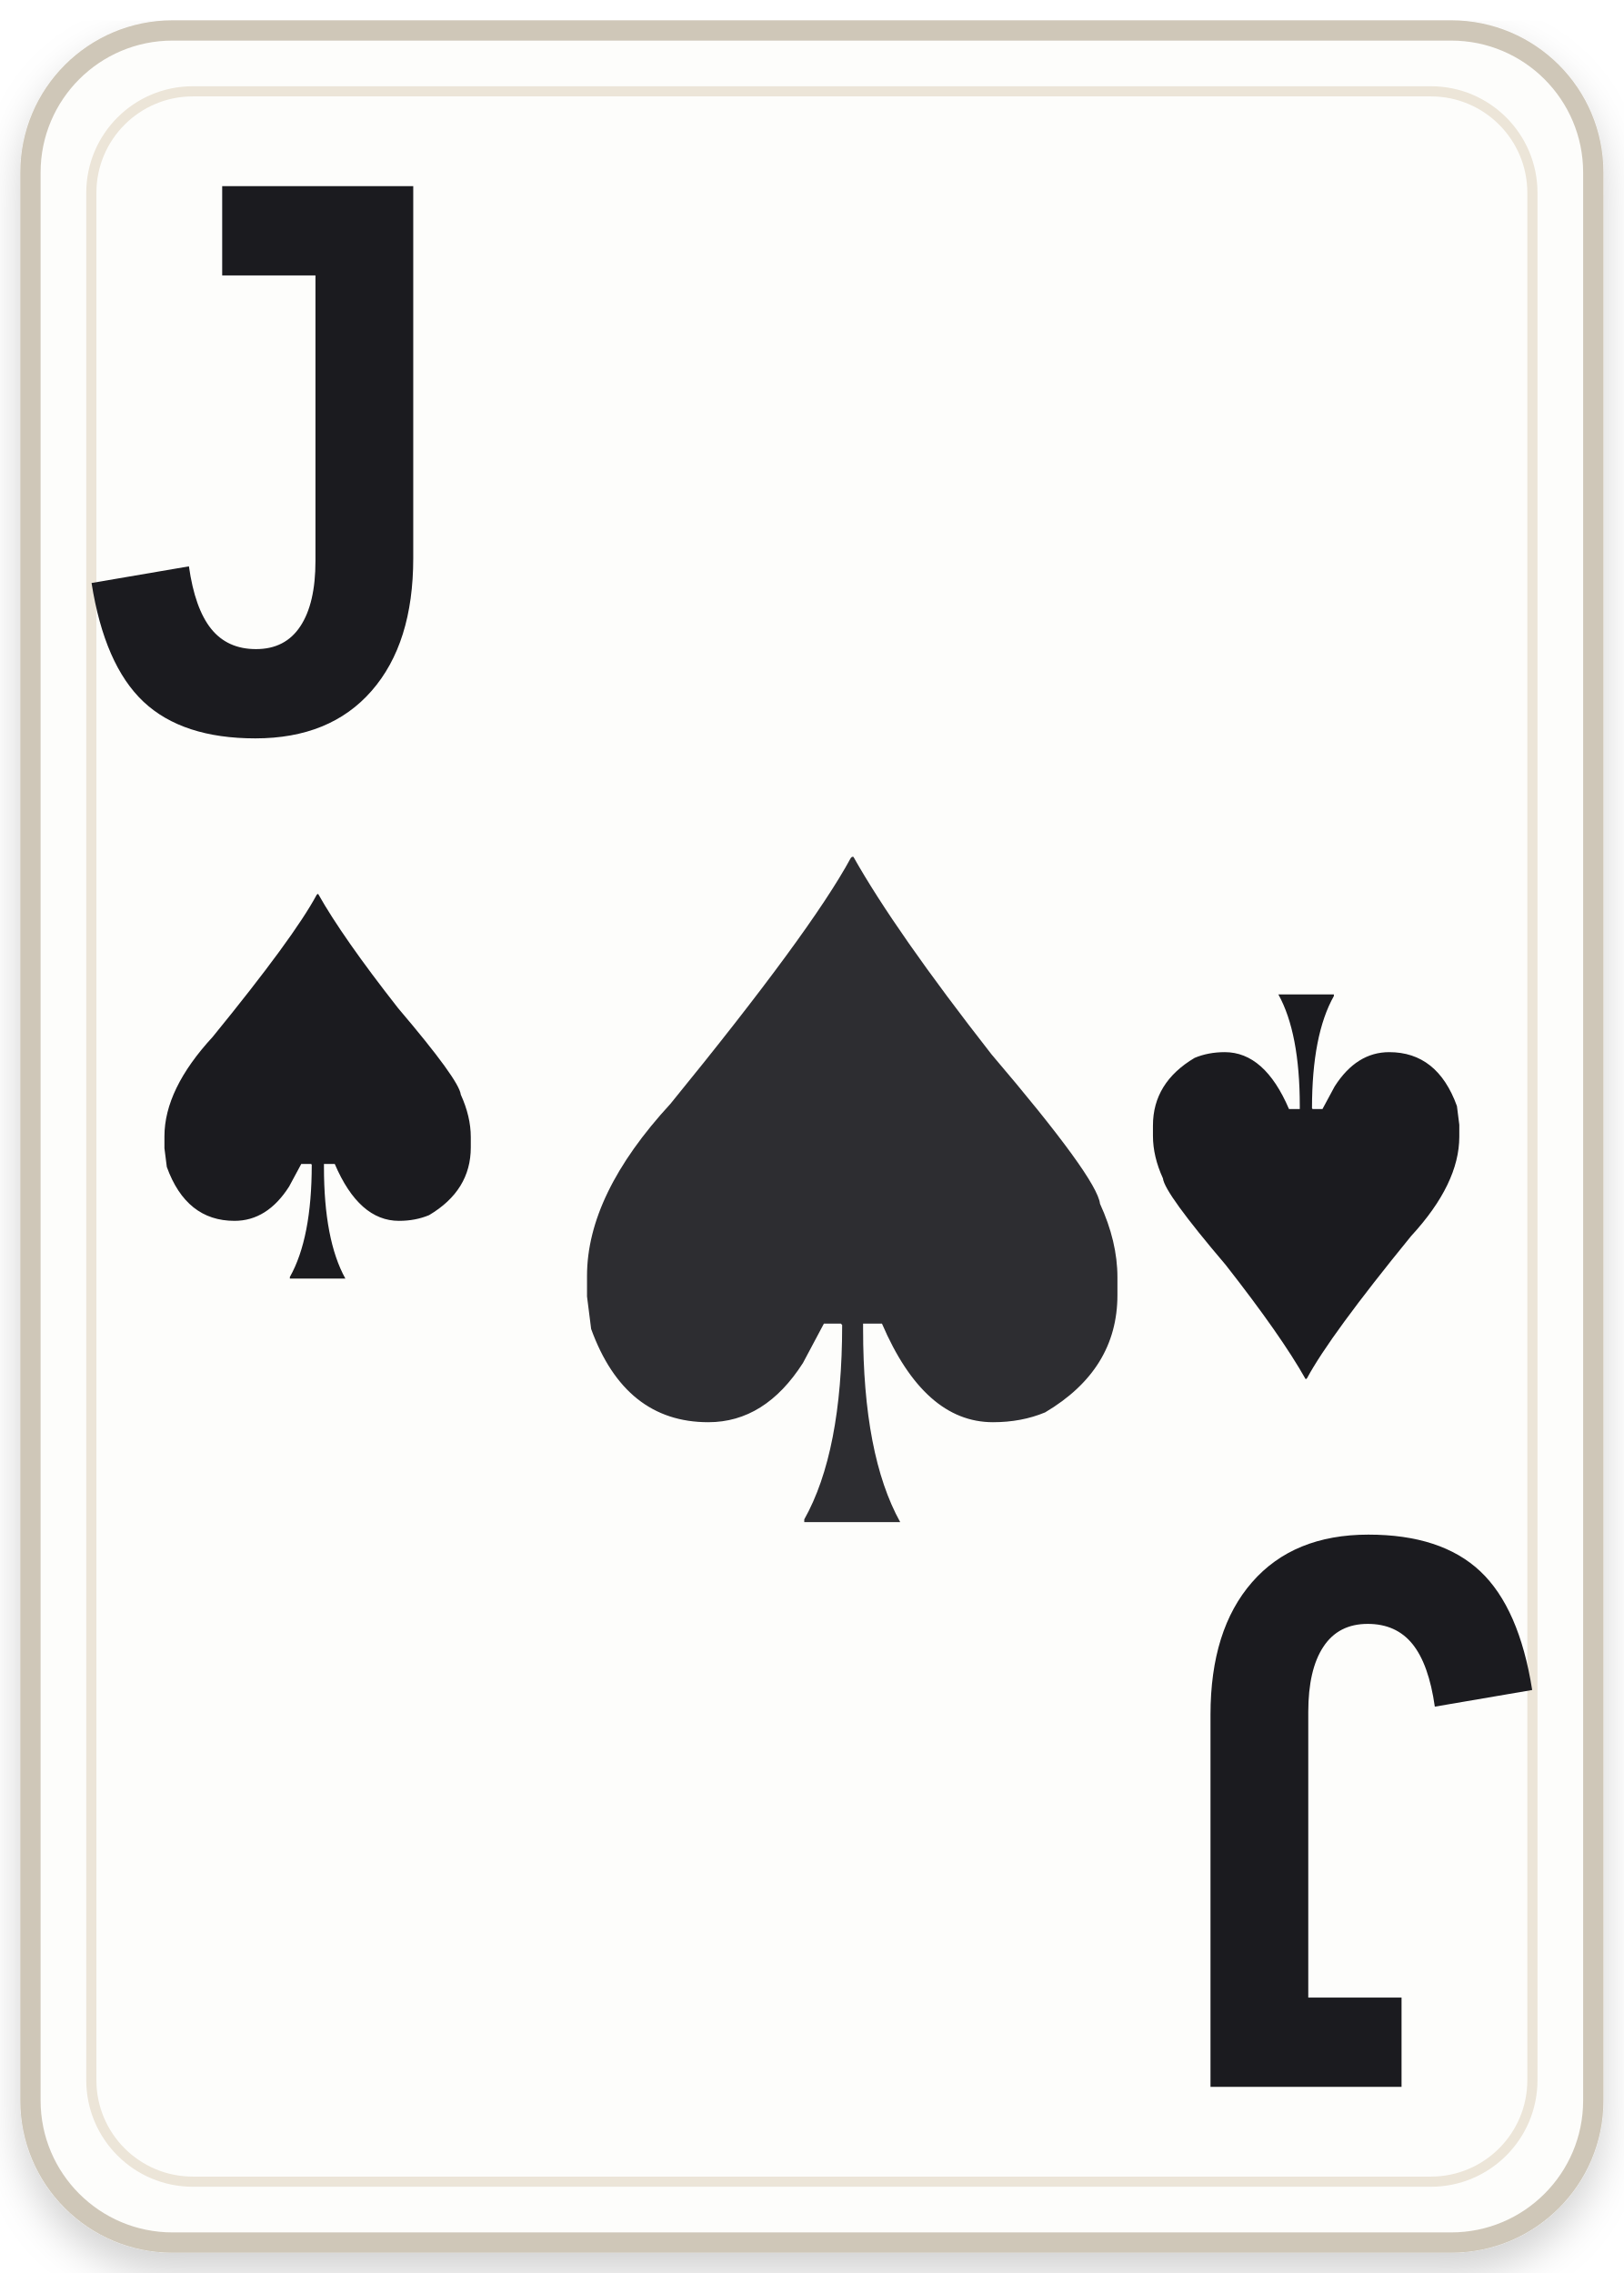
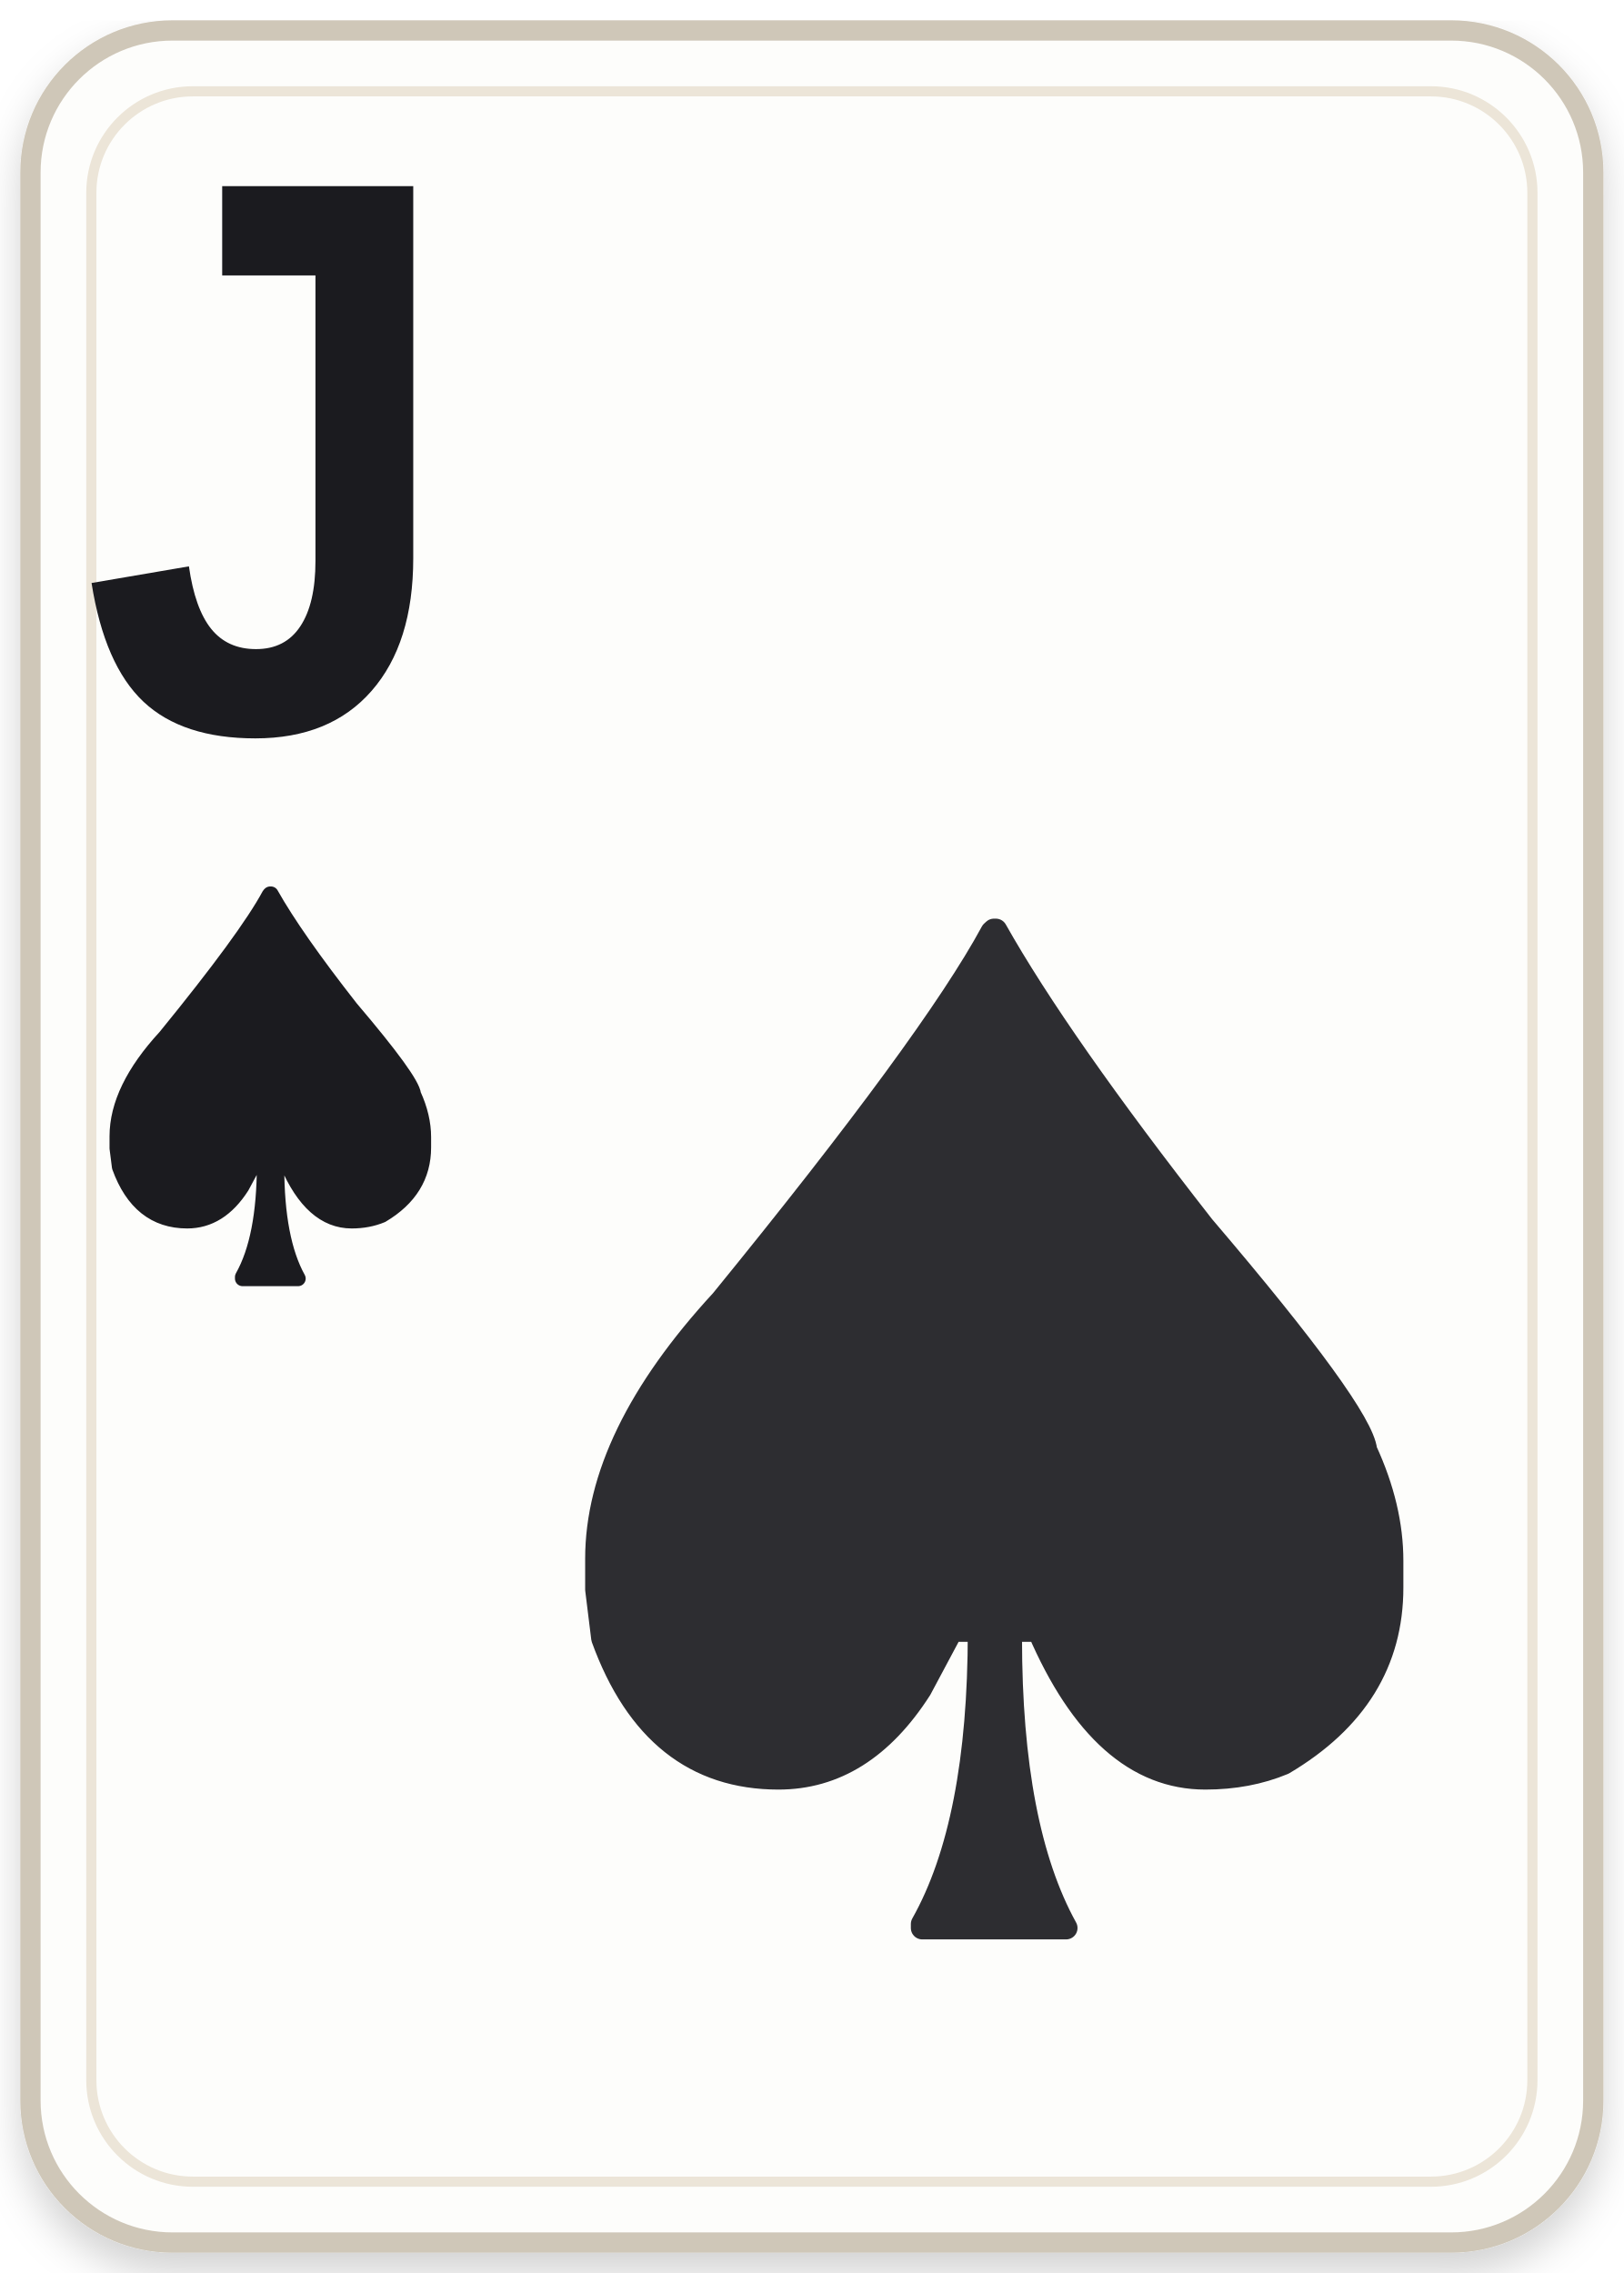
<svg xmlns="http://www.w3.org/2000/svg" viewBox="0 0 160 224" width="160" height="224">
  <defs>
    <filter id="s" x="-10%" y="-10%" width="120%" height="120%">
      <feDropShadow dx="0" dy="2" stdDeviation="2" flood-opacity=".18" />
    </filter>
  </defs>
  <rect x="3" y="3" width="154" height="218" rx="14" fill="#fdfdfb" stroke="#cfc7b8" stroke-width="2" filter="url(#s)" />
  <rect x="9" y="9" width="142" height="206" rx="10" fill="none" stroke="#ece5d8" />
  <g transform="translate(8 0) scale(0.86 1)">
    <text x="0" y="72" font-family="Arial, Helvetica, sans-serif" font-size="78" font-weight="800" fill="#1b1b1f">J</text>
  </g>
-   <text x="8" y="126" font-family="Georgia, serif" font-size="52" fill="#1b1b1f">♠</text>
-   <text x="84" y="150" text-anchor="middle" font-family="Georgia, serif" font-size="90" fill="#1b1b1f" opacity=".92">♠</text>
-   <g transform="rotate(180 80 112)">
-     <g transform="translate(8 0) scale(0.86 1)">
-       <text x="0" y="72" font-family="Arial, Helvetica, sans-serif" font-size="78" font-weight="800" fill="#1b1b1f">J</text>
-     </g>
-     <text x="8" y="126" font-family="Georgia, serif" font-size="52" fill="#1b1b1f">♠</text>
-   </g>
+   <text x="26.648" y="126" text-anchor="middle" font-family="Georgia, serif" font-size="52" fill="#1b1b1f" stroke="#1b1b1f" stroke-width="1.5" stroke-linejoin="round" stroke-linecap="round">♠</text>
+   <text x="98" y="190" text-anchor="middle" font-family="Georgia, serif" font-size="135" fill="#1b1b1f" opacity=".92" stroke="#1b1b1f" stroke-width="2.25" stroke-linejoin="round" stroke-linecap="round">♠</text>
</svg>
